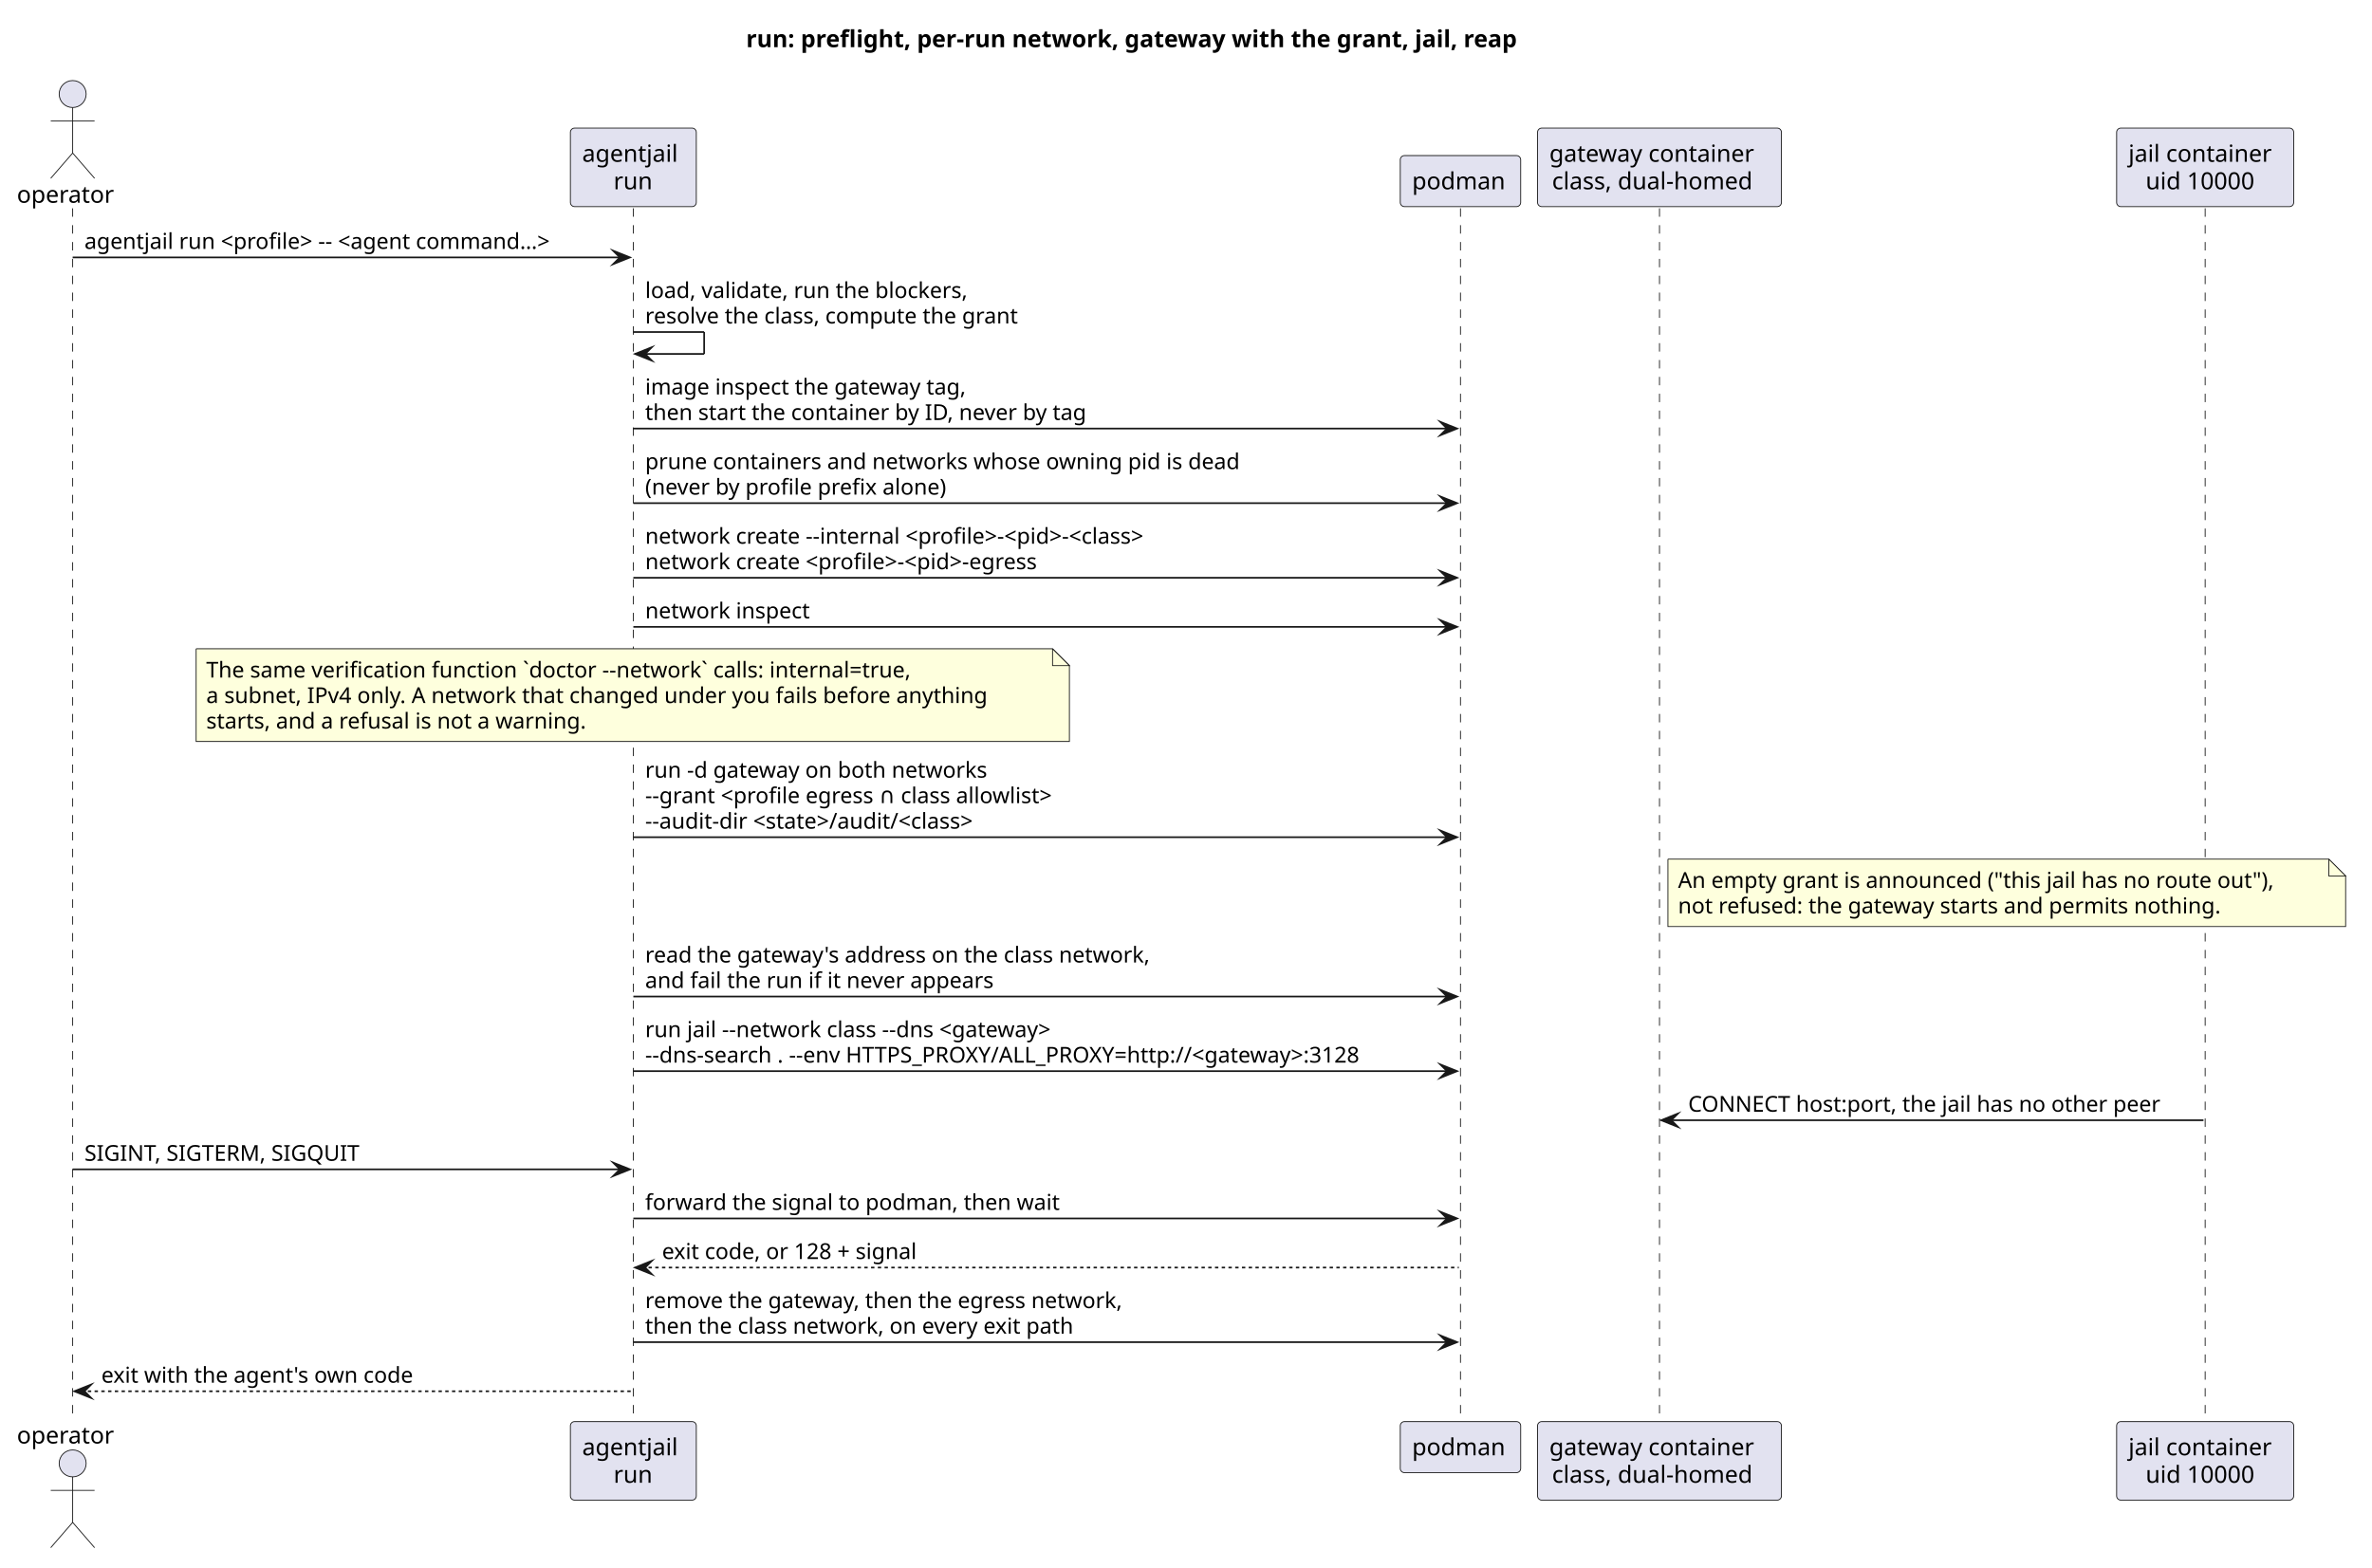
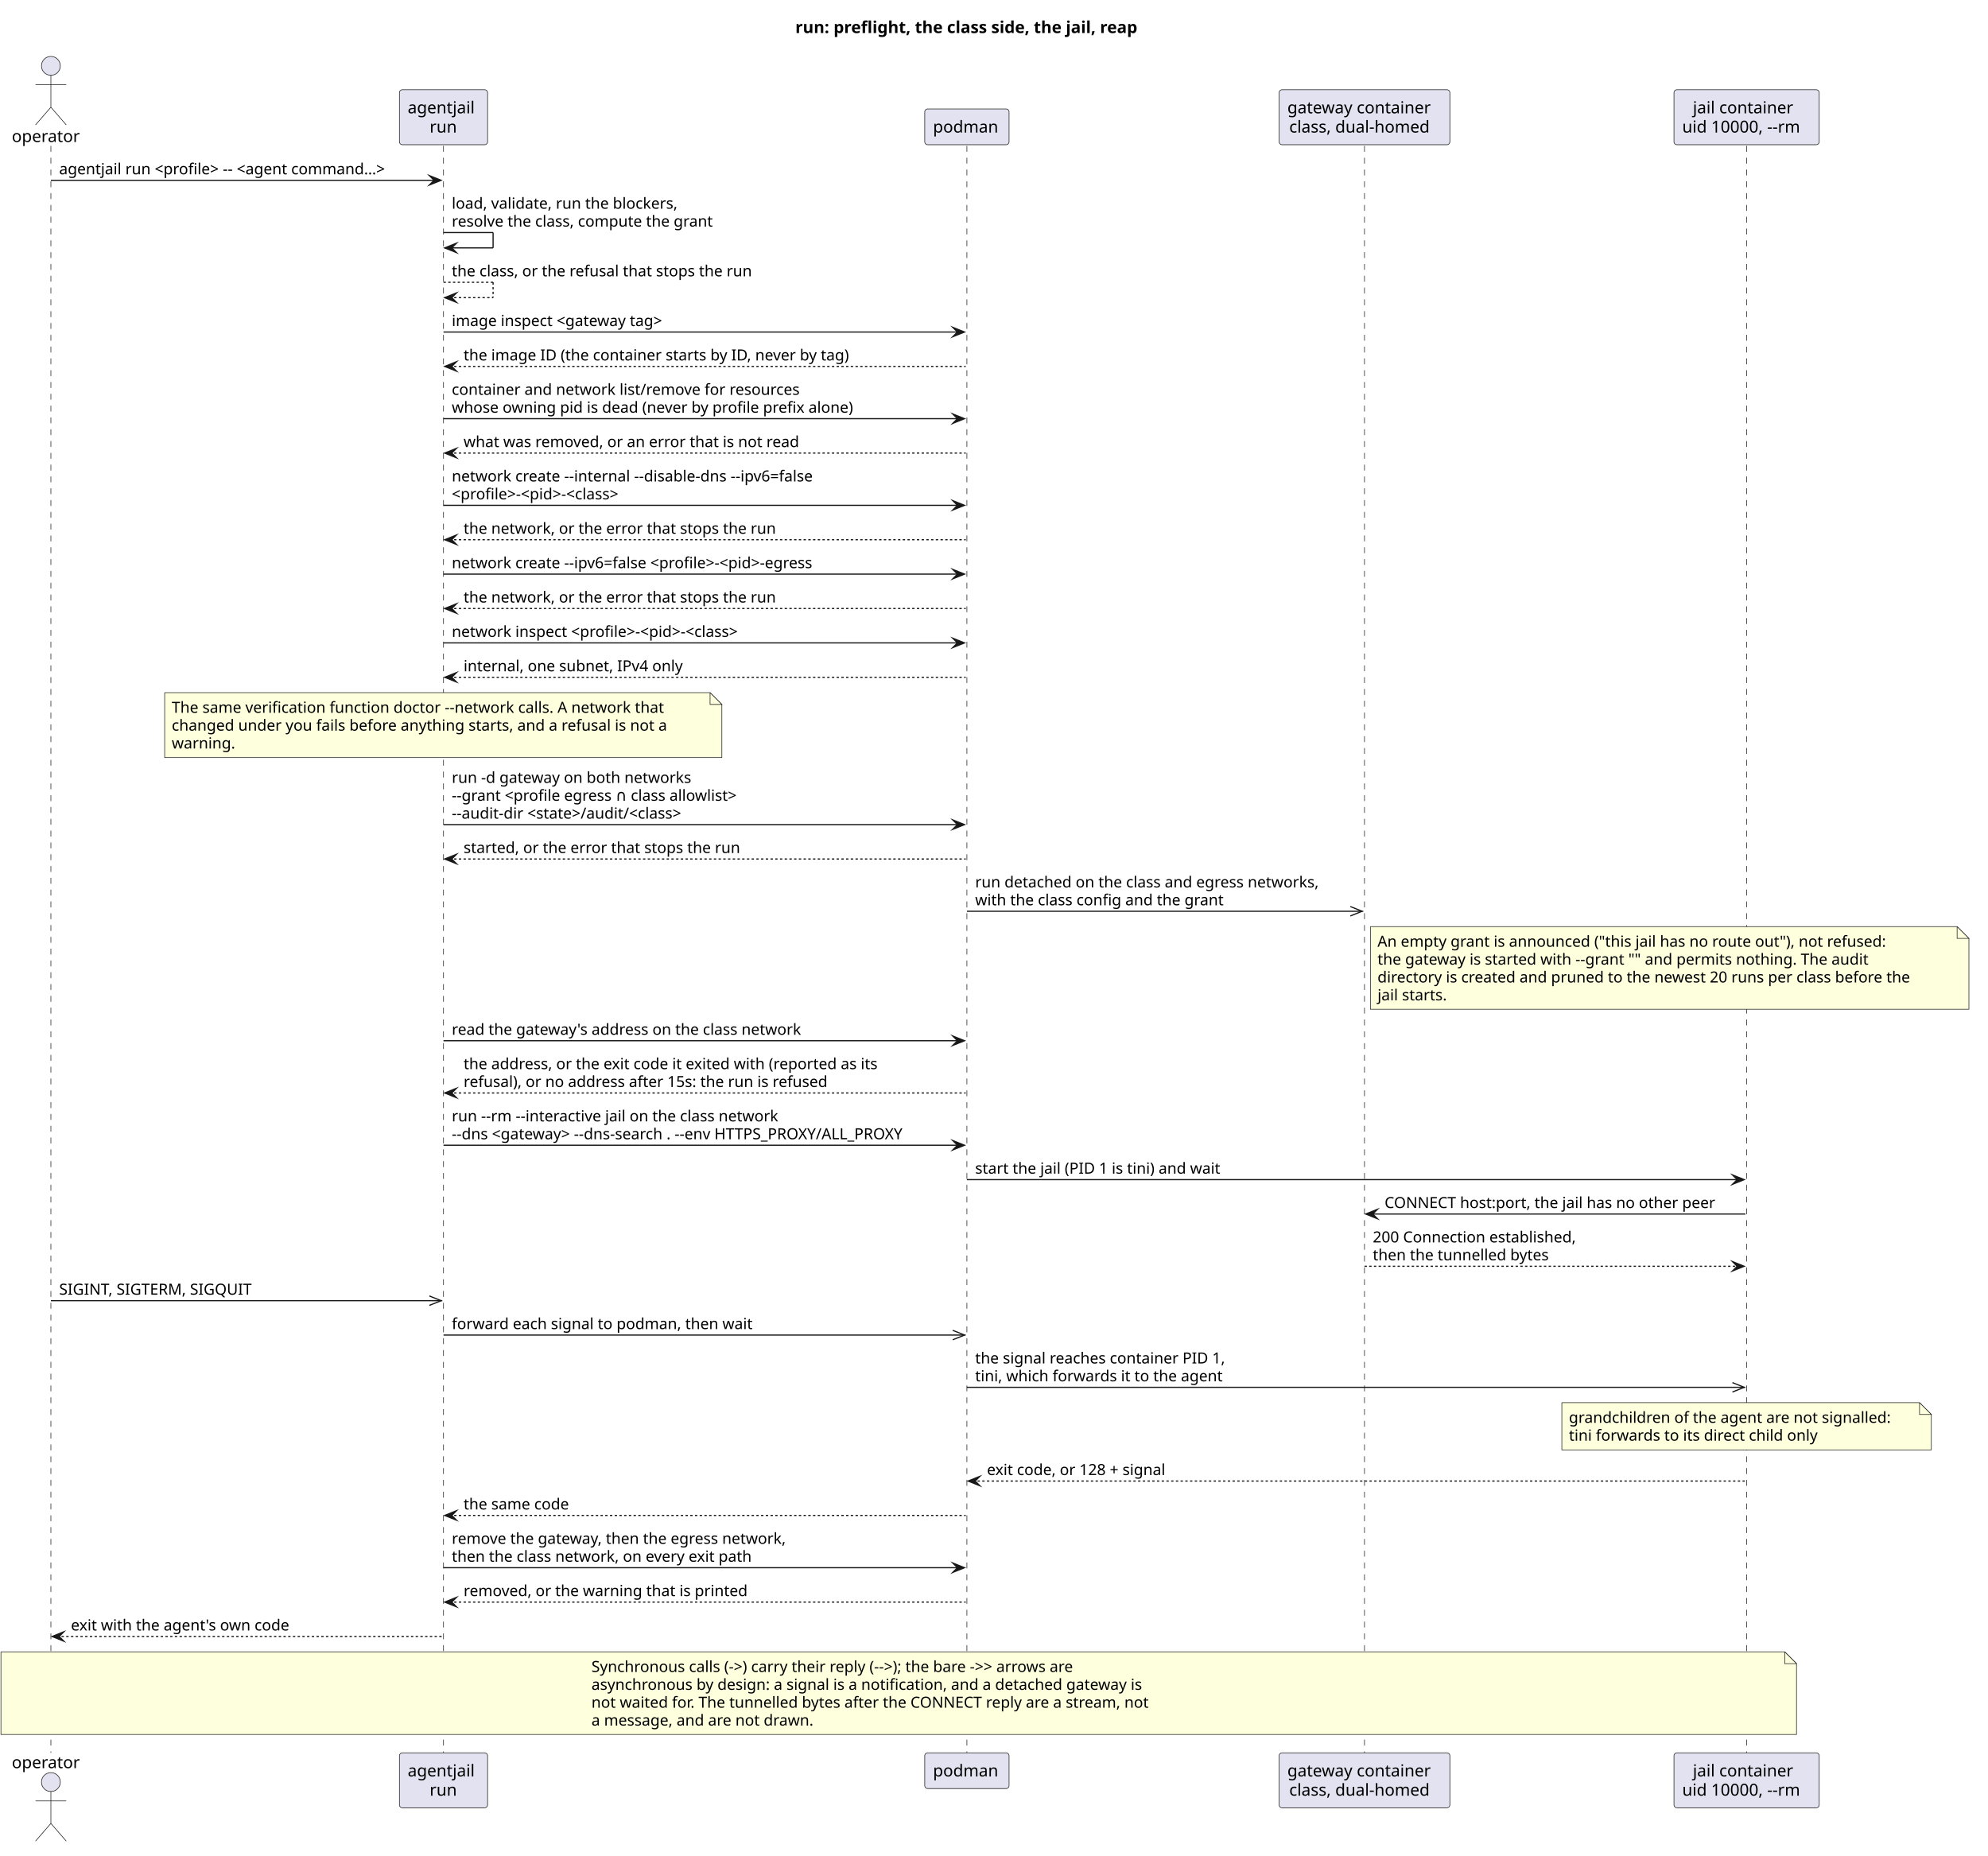
- <svg xmlns="http://www.w3.org/2000/svg" version="1.1" data-diagram-type="SEQUENCE" style="width:1407px;height:930px;background:#FFFFFF;" width="1407px" height="930px" viewBox="0 0 1407 930" zoomAndPan="magnify" preserveAspectRatio="none" contentStyleType="text/css">
+ <svg xmlns="http://www.w3.org/2000/svg" version="1.1" data-diagram-type="SEQUENCE" style="width:1684px;height:1572px;background:#FFFFFF;" width="1684px" height="1572px" viewBox="0 0 1684 1572" zoomAndPan="magnify" preserveAspectRatio="none" contentStyleType="text/css">
  <defs />
  <g font-family="sans-serif" lengthAdjust="spacing">
-     <g class="title" data-source-line="5">
-       <text x="442.561" y="27.995" fill="#000" font-size="14" textLength="520.81" font-weight="700">run: preflight, per-run network, gateway with the grant, jail, reap</text>
-     </g>
-     <g class="participant-lifeline" data-qualified-name="H" data-entity-uid="part1" id="part1-lifeline" data-source-line="7">
-       <g>
-         <rect x="39.605" y="123.594" width="8" height="719.852" fill="#000" fill-opacity="0" />
-         <line x1="43.105" y1="123.594" x2="43.105" y2="843.445" style="stroke:#181818;stroke-width:0.5;stroke-dasharray:5,5;" />
-       </g>
-     </g>
-     <g class="participant-lifeline" data-qualified-name="C" data-entity-uid="part2" id="part2-lifeline" data-source-line="8">
-       <g>
-         <rect x="372.184" y="123.594" width="8" height="719.852" fill="#000" fill-opacity="0" />
-         <line x1="375.684" y1="123.594" x2="375.684" y2="843.445" style="stroke:#181818;stroke-width:0.5;stroke-dasharray:5,5;" />
-       </g>
-     </g>
-     <g class="participant-lifeline" data-qualified-name="P" data-entity-uid="part3" id="part3-lifeline" data-source-line="9">
-       <g>
-         <rect x="862.813" y="123.594" width="8" height="719.852" fill="#000" fill-opacity="0" />
-         <line x1="866.313" y1="123.594" x2="866.313" y2="843.445" style="stroke:#181818;stroke-width:0.5;stroke-dasharray:5,5;" />
-       </g>
-     </g>
-     <g class="participant-lifeline" data-qualified-name="G" data-entity-uid="part4" id="part4-lifeline" data-source-line="10">
-       <g>
-         <rect x="980.862" y="123.594" width="8" height="719.852" fill="#000" fill-opacity="0" />
-         <line x1="984.362" y1="123.594" x2="984.362" y2="843.445" style="stroke:#181818;stroke-width:0.5;stroke-dasharray:5,5;" />
-       </g>
-     </g>
-     <g class="participant-lifeline" data-qualified-name="J" data-entity-uid="part5" id="part5-lifeline" data-source-line="11">
-       <g>
-         <rect x="1304.535" y="123.594" width="8" height="719.852" fill="#000" fill-opacity="0" />
-         <line x1="1308.035" y1="123.594" x2="1308.035" y2="843.445" style="stroke:#181818;stroke-width:0.5;stroke-dasharray:5,5;" />
-       </g>
-     </g>
-     <g class="participant participant-head" data-qualified-name="H" data-entity-uid="part1" id="part1-head" data-source-line="7">
+     <g class="title" data-source-line="8">
+       <text x="673.688" y="27.995" fill="#000" font-size="14" textLength="335.18" font-weight="700">run: preflight, the class side, the jail, reap</text>
+     </g>
+     <g class="participant-lifeline" data-qualified-name="H" data-entity-uid="part1" id="part1-lifeline" data-source-line="10">
+       <g>
+         <rect x="39.605" y="123.594" width="8" height="1361.172" fill="#000" fill-opacity="0" />
+         <line x1="43.105" y1="123.594" x2="43.105" y2="1484.766" style="stroke:#181818;stroke-width:0.5;stroke-dasharray:5,5;" />
+       </g>
+     </g>
+     <g class="participant-lifeline" data-qualified-name="C" data-entity-uid="part2" id="part2-lifeline" data-source-line="11">
+       <g>
+         <rect x="372.184" y="123.594" width="8" height="1361.172" fill="#000" fill-opacity="0" />
+         <line x1="375.684" y1="123.594" x2="375.684" y2="1484.766" style="stroke:#181818;stroke-width:0.5;stroke-dasharray:5,5;" />
+       </g>
+     </g>
+     <g class="participant-lifeline" data-qualified-name="P" data-entity-uid="part3" id="part3-lifeline" data-source-line="12">
+       <g>
+         <rect x="815.542" y="123.594" width="8" height="1361.172" fill="#000" fill-opacity="0" />
+         <line x1="819.042" y1="123.594" x2="819.042" y2="1484.766" style="stroke:#181818;stroke-width:0.5;stroke-dasharray:5,5;" />
+       </g>
+     </g>
+     <g class="participant-lifeline" data-qualified-name="G" data-entity-uid="part4" id="part4-lifeline" data-source-line="13">
+       <g>
+         <rect x="1152.335" y="123.594" width="8" height="1361.172" fill="#000" fill-opacity="0" />
+         <line x1="1155.835" y1="123.594" x2="1155.835" y2="1484.766" style="stroke:#181818;stroke-width:0.5;stroke-dasharray:5,5;" />
+       </g>
+     </g>
+     <g class="participant-lifeline" data-qualified-name="J" data-entity-uid="part5" id="part5-lifeline" data-source-line="14">
+       <g>
+         <rect x="1476.008" y="123.594" width="8" height="1361.172" fill="#000" fill-opacity="0" />
+         <line x1="1479.508" y1="123.594" x2="1479.508" y2="1484.766" style="stroke:#181818;stroke-width:0.5;stroke-dasharray:5,5;" />
+       </g>
+     </g>
+     <g class="participant participant-head" data-qualified-name="H" data-entity-uid="part1" id="part1-head" data-source-line="10">
      <text x="10" y="120.292" fill="#000" font-size="14" textLength="60.211">operator</text>
      <ellipse cx="43.105" cy="55.797" rx="8" ry="8" fill="#E2E2F0" style="stroke:#181818;stroke-width:0.5;" />
      <path d="M43.105,63.797 L43.105,90.797 M30.105,71.797 L56.105,71.797 M43.105,90.797 L30.105,105.797 M43.105,90.797 L56.105,105.797" style="stroke:#181818;stroke-width:0.5;" fill="none" />
    </g>
-     <g class="participant participant-head" data-qualified-name="C" data-entity-uid="part2" id="part2-head" data-source-line="8">
+     <g class="participant participant-head" data-qualified-name="C" data-entity-uid="part2" id="part2-head" data-source-line="11">
      <rect x="338.339" y="76" width="74.689" height="46.594" fill="#E2E2F0" style="stroke:#181818;stroke-width:0.5;" rx="2.5" ry="2.5" />
      <text x="345.339" y="95.995" fill="#000" font-size="14" textLength="60.689">agentjail</text>
      <text x="363.933" y="112.292" fill="#000" font-size="14" textLength="23.502">run</text>
    </g>
-     <g class="participant participant-head" data-qualified-name="P" data-entity-uid="part3" id="part3-head" data-source-line="9">
-       <rect x="830.599" y="92.297" width="71.429" height="30.297" fill="#E2E2F0" style="stroke:#181818;stroke-width:0.5;" rx="2.5" ry="2.5" />
-       <text x="837.599" y="112.292" fill="#000" font-size="14" textLength="57.429">podman</text>
-     </g>
-     <g class="participant participant-head" data-qualified-name="G" data-entity-uid="part4" id="part4-head" data-source-line="10">
-       <rect x="912.027" y="76" width="144.669" height="46.594" fill="#E2E2F0" style="stroke:#181818;stroke-width:0.5;" rx="2.5" ry="2.5" />
-       <text x="919.027" y="95.995" fill="#000" font-size="14" textLength="130.669">gateway container</text>
-       <text x="920.606" y="112.292" fill="#000" font-size="14" textLength="127.511">class, dual-homed</text>
-     </g>
-     <g class="participant participant-head" data-qualified-name="J" data-entity-uid="part5" id="part5-head" data-source-line="11">
-       <rect x="1255.518" y="76" width="105.034" height="46.594" fill="#E2E2F0" style="stroke:#181818;stroke-width:0.5;" rx="2.5" ry="2.5" />
-       <text x="1262.518" y="95.995" fill="#000" font-size="14" textLength="91.034">jail container</text>
-       <text x="1272.717" y="112.292" fill="#000" font-size="14" textLength="70.636">uid 10000</text>
-     </g>
-     <g class="participant participant-tail" data-qualified-name="H" data-entity-uid="part1" id="part1-tail" data-source-line="7">
-       <text x="10" y="856.44" fill="#000" font-size="14" textLength="60.211">operator</text>
-       <ellipse cx="43.105" cy="868.242" rx="8" ry="8" fill="#E2E2F0" style="stroke:#181818;stroke-width:0.5;" />
-       <path d="M43.105,876.242 L43.105,903.242 M30.105,884.242 L56.105,884.242 M43.105,903.242 L30.105,918.242 M43.105,903.242 L56.105,918.242" style="stroke:#181818;stroke-width:0.5;" fill="none" />
-     </g>
-     <g class="participant participant-tail" data-qualified-name="C" data-entity-uid="part2" id="part2-tail" data-source-line="8">
-       <rect x="338.339" y="843.445" width="74.689" height="46.594" fill="#E2E2F0" style="stroke:#181818;stroke-width:0.5;" rx="2.5" ry="2.5" />
-       <text x="345.339" y="863.44" fill="#000" font-size="14" textLength="60.689">agentjail</text>
-       <text x="363.933" y="879.737" fill="#000" font-size="14" textLength="23.502">run</text>
-     </g>
-     <g class="participant participant-tail" data-qualified-name="P" data-entity-uid="part3" id="part3-tail" data-source-line="9">
-       <rect x="830.599" y="843.445" width="71.429" height="30.297" fill="#E2E2F0" style="stroke:#181818;stroke-width:0.5;" rx="2.5" ry="2.5" />
-       <text x="837.599" y="863.44" fill="#000" font-size="14" textLength="57.429">podman</text>
-     </g>
-     <g class="participant participant-tail" data-qualified-name="G" data-entity-uid="part4" id="part4-tail" data-source-line="10">
-       <rect x="912.027" y="843.445" width="144.669" height="46.594" fill="#E2E2F0" style="stroke:#181818;stroke-width:0.5;" rx="2.5" ry="2.5" />
-       <text x="919.027" y="863.44" fill="#000" font-size="14" textLength="130.669">gateway container</text>
-       <text x="920.606" y="879.737" fill="#000" font-size="14" textLength="127.511">class, dual-homed</text>
-     </g>
-     <g class="participant participant-tail" data-qualified-name="J" data-entity-uid="part5" id="part5-tail" data-source-line="11">
-       <rect x="1255.518" y="843.445" width="105.034" height="46.594" fill="#E2E2F0" style="stroke:#181818;stroke-width:0.5;" rx="2.5" ry="2.5" />
-       <text x="1262.518" y="863.44" fill="#000" font-size="14" textLength="91.034">jail container</text>
-       <text x="1272.717" y="879.737" fill="#000" font-size="14" textLength="70.636">uid 10000</text>
-     </g>
-     <g class="message" data-entity-1="part1" data-entity-2="part2" id="msg1" data-source-line="13">
+     <g class="participant participant-head" data-qualified-name="P" data-entity-uid="part3" id="part3-head" data-source-line="12">
+       <rect x="783.328" y="92.297" width="71.429" height="30.297" fill="#E2E2F0" style="stroke:#181818;stroke-width:0.5;" rx="2.5" ry="2.5" />
+       <text x="790.328" y="112.292" fill="#000" font-size="14" textLength="57.429">podman</text>
+     </g>
+     <g class="participant participant-head" data-qualified-name="G" data-entity-uid="part4" id="part4-head" data-source-line="13">
+       <rect x="1083.501" y="76" width="144.669" height="46.594" fill="#E2E2F0" style="stroke:#181818;stroke-width:0.5;" rx="2.5" ry="2.5" />
+       <text x="1090.501" y="95.995" fill="#000" font-size="14" textLength="130.669">gateway container</text>
+       <text x="1092.08" y="112.292" fill="#000" font-size="14" textLength="127.511">class, dual-homed</text>
+     </g>
+     <g class="participant participant-head" data-qualified-name="J" data-entity-uid="part5" id="part5-head" data-source-line="14">
+       <rect x="1417.992" y="76" width="123.033" height="46.594" fill="#E2E2F0" style="stroke:#181818;stroke-width:0.5;" rx="2.5" ry="2.5" />
+       <text x="1433.991" y="95.995" fill="#000" font-size="14" textLength="91.034">jail container</text>
+       <text x="1424.992" y="112.292" fill="#000" font-size="14" textLength="109.033">uid 10000, --rm</text>
+     </g>
+     <g class="participant participant-tail" data-qualified-name="H" data-entity-uid="part1" id="part1-tail" data-source-line="10">
+       <text x="10" y="1497.761" fill="#000" font-size="14" textLength="60.211">operator</text>
+       <ellipse cx="43.105" cy="1509.563" rx="8" ry="8" fill="#E2E2F0" style="stroke:#181818;stroke-width:0.5;" />
+       <path d="M43.105,1517.563 L43.105,1544.563 M30.105,1525.563 L56.105,1525.563 M43.105,1544.563 L30.105,1559.563 M43.105,1544.563 L56.105,1559.563" style="stroke:#181818;stroke-width:0.5;" fill="none" />
+     </g>
+     <g class="participant participant-tail" data-qualified-name="C" data-entity-uid="part2" id="part2-tail" data-source-line="11">
+       <rect x="338.339" y="1484.766" width="74.689" height="46.594" fill="#E2E2F0" style="stroke:#181818;stroke-width:0.5;" rx="2.5" ry="2.5" />
+       <text x="345.339" y="1504.761" fill="#000" font-size="14" textLength="60.689">agentjail</text>
+       <text x="363.933" y="1521.058" fill="#000" font-size="14" textLength="23.502">run</text>
+     </g>
+     <g class="participant participant-tail" data-qualified-name="P" data-entity-uid="part3" id="part3-tail" data-source-line="12">
+       <rect x="783.328" y="1484.766" width="71.429" height="30.297" fill="#E2E2F0" style="stroke:#181818;stroke-width:0.5;" rx="2.5" ry="2.5" />
+       <text x="790.328" y="1504.761" fill="#000" font-size="14" textLength="57.429">podman</text>
+     </g>
+     <g class="participant participant-tail" data-qualified-name="G" data-entity-uid="part4" id="part4-tail" data-source-line="13">
+       <rect x="1083.501" y="1484.766" width="144.669" height="46.594" fill="#E2E2F0" style="stroke:#181818;stroke-width:0.5;" rx="2.5" ry="2.5" />
+       <text x="1090.501" y="1504.761" fill="#000" font-size="14" textLength="130.669">gateway container</text>
+       <text x="1092.08" y="1521.058" fill="#000" font-size="14" textLength="127.511">class, dual-homed</text>
+     </g>
+     <g class="participant participant-tail" data-qualified-name="J" data-entity-uid="part5" id="part5-tail" data-source-line="14">
+       <rect x="1417.992" y="1484.766" width="123.033" height="46.594" fill="#E2E2F0" style="stroke:#181818;stroke-width:0.5;" rx="2.5" ry="2.5" />
+       <text x="1433.991" y="1504.761" fill="#000" font-size="14" textLength="91.034">jail container</text>
+       <text x="1424.992" y="1521.058" fill="#000" font-size="14" textLength="109.033">uid 10000, --rm</text>
+     </g>
+     <g class="message" data-entity-1="part1" data-entity-2="part2" id="msg1" data-source-line="16">
      <polygon points="363.684,148.727,373.684,152.727,363.684,156.727,367.684,152.727" fill="#181818" style="stroke:#181818;stroke-width:1;stroke-linejoin:miter;stroke-miterlimit:10;" />
      <line x1="43.105" y1="152.727" x2="369.684" y2="152.727" style="stroke:#181818;stroke-width:1;" />
      <text x="50.105" y="147.661" fill="#000" font-size="13" textLength="308.579">agentjail run &lt;profile&gt; -- &lt;agent command…&gt;</text>
    </g>
-     <g class="message" data-entity-1="part2" data-entity-2="part2" id="msg2" data-source-line="14">
+     <g class="message" data-entity-1="part2" data-entity-2="part2" id="msg2" data-source-line="17">
      <line x1="375.684" y1="196.992" x2="417.684" y2="196.992" style="stroke:#181818;stroke-width:1;" />
      <line x1="417.684" y1="196.992" x2="417.684" y2="209.992" style="stroke:#181818;stroke-width:1;" />
      <line x1="376.684" y1="209.992" x2="417.684" y2="209.992" style="stroke:#181818;stroke-width:1;" />
      <polygon points="386.684,205.992,376.684,209.992,386.684,213.992,382.684,209.992" fill="#181818" style="stroke:#181818;stroke-width:1;stroke-linejoin:miter;stroke-miterlimit:10;" />
      <text x="382.684" y="176.793" fill="#000" font-size="13" textLength="206.673">load, validate, run the blockers,</text>
      <text x="382.684" y="191.926" fill="#000" font-size="13" textLength="239.357">resolve the class, compute the grant</text>
    </g>
-     <g class="message" data-entity-1="part2" data-entity-2="part3" id="msg3" data-source-line="15">
-       <polygon points="854.313,250.258,864.313,254.258,854.313,258.258,858.313,254.258" fill="#181818" style="stroke:#181818;stroke-width:1;stroke-linejoin:miter;stroke-miterlimit:10;" />
-       <line x1="375.684" y1="254.258" x2="860.313" y2="254.258" style="stroke:#181818;stroke-width:1;" />
-       <text x="382.684" y="234.059" fill="#000" font-size="13" textLength="206.527">image inspect the gateway tag,</text>
-       <text x="382.684" y="249.192" fill="#000" font-size="13" textLength="284.299">then start the container by ID, never by tag</text>
-     </g>
-     <g class="message" data-entity-1="part2" data-entity-2="part3" id="msg4" data-source-line="16">
-       <polygon points="854.313,294.523,864.313,298.523,854.313,302.523,858.313,298.523" fill="#181818" style="stroke:#181818;stroke-width:1;stroke-linejoin:miter;stroke-miterlimit:10;" />
-       <line x1="375.684" y1="298.523" x2="860.313" y2="298.523" style="stroke:#181818;stroke-width:1;" />
-       <text x="382.684" y="278.325" fill="#000" font-size="13" textLength="375.02">prune containers and networks whose owning pid is dead</text>
-       <text x="382.684" y="293.458" fill="#000" font-size="13" textLength="194.486">(never by profile prefix alone)</text>
-     </g>
-     <g class="message" data-entity-1="part2" data-entity-2="part3" id="msg5" data-source-line="17">
-       <polygon points="854.313,338.789,864.313,342.789,854.313,346.789,858.313,342.789" fill="#181818" style="stroke:#181818;stroke-width:1;stroke-linejoin:miter;stroke-miterlimit:10;" />
-       <line x1="375.684" y1="342.789" x2="860.313" y2="342.789" style="stroke:#181818;stroke-width:1;" />
-       <text x="382.684" y="322.59" fill="#000" font-size="13" textLength="334.706">network create --internal &lt;profile&gt;-&lt;pid&gt;-&lt;class&gt;</text>
-       <text x="382.684" y="337.723" fill="#000" font-size="13" textLength="260.165">network create &lt;profile&gt;-&lt;pid&gt;-egress</text>
-     </g>
-     <g class="message" data-entity-1="part2" data-entity-2="part3" id="msg6" data-source-line="18">
-       <polygon points="854.313,367.922,864.313,371.922,854.313,375.922,858.313,371.922" fill="#181818" style="stroke:#181818;stroke-width:1;stroke-linejoin:miter;stroke-miterlimit:10;" />
-       <line x1="375.684" y1="371.922" x2="860.313" y2="371.922" style="stroke:#181818;stroke-width:1;" />
-       <text x="382.684" y="366.856" fill="#000" font-size="13" textLength="104.044">network inspect</text>
-     </g>
-     <path d="M116.337,384.922 L116.337,439.922 L634.337,439.922 L634.337,394.922 L624.337,384.922 L116.337,384.922" style="stroke:#181818;stroke-width:0.5;" fill="#FEFFDD" />
-     <path d="M624.337,384.922 L624.337,394.922 L634.337,394.922 L624.337,384.922" style="stroke:#181818;stroke-width:0.5;" fill="#FEFFDD" />
-     <text x="122.337" y="401.989" fill="#000" font-size="13" textLength="456.688">The same verification function `doctor --network` calls: internal=true,</text>
-     <text x="122.337" y="417.122" fill="#000" font-size="13" textLength="497.694">a subnet, IPv4 only. A network that changed under you fails before anything</text>
-     <text x="122.337" y="432.254" fill="#000" font-size="13" textLength="243.103">starts, and a refusal is not a warning.</text>
-     <g class="message" data-entity-1="part2" data-entity-2="part3" id="msg7" data-source-line="24">
-       <polygon points="854.313,492.719,864.313,496.719,854.313,500.719,858.313,496.719" fill="#181818" style="stroke:#181818;stroke-width:1;stroke-linejoin:miter;stroke-miterlimit:10;" />
-       <line x1="375.684" y1="496.719" x2="860.313" y2="496.719" style="stroke:#181818;stroke-width:1;" />
-       <text x="382.684" y="461.387" fill="#000" font-size="13" textLength="216.334">run -d gateway on both networks</text>
-       <text x="382.684" y="476.52" fill="#000" font-size="13" textLength="265.872">--grant &lt;profile egress ∩ class allowlist&gt;</text>
-       <text x="382.684" y="491.653" fill="#000" font-size="13" textLength="219.28">--audit-dir &lt;state&gt;/audit/&lt;class&gt;</text>
-     </g>
-     <path d="M989.362,509.719 L989.362,549.719 L1391.362,549.719 L1391.362,519.719 L1381.362,509.719 L989.362,509.719" style="stroke:#181818;stroke-width:0.5;" fill="#FEFFDD" />
-     <path d="M1381.362,509.719 L1381.362,519.719 L1391.362,519.719 L1381.362,509.719" style="stroke:#181818;stroke-width:0.5;" fill="#FEFFDD" />
-     <text x="995.362" y="526.786" fill="#000" font-size="13" textLength="381.57">An empty grant is announced ("this jail has no route out"),</text>
-     <text x="995.362" y="541.918" fill="#000" font-size="13" textLength="345.731">not refused: the gateway starts and permits nothing.</text>
-     <g class="message" data-entity-1="part2" data-entity-2="part3" id="msg8" data-source-line="29">
-       <polygon points="854.313,587.25,864.313,591.25,854.313,595.25,858.313,591.25" fill="#181818" style="stroke:#181818;stroke-width:1;stroke-linejoin:miter;stroke-miterlimit:10;" />
-       <line x1="375.684" y1="591.25" x2="860.313" y2="591.25" style="stroke:#181818;stroke-width:1;" />
-       <text x="382.684" y="571.051" fill="#000" font-size="13" textLength="323.857">read the gateway's address on the class network,</text>
-       <text x="382.684" y="586.184" fill="#000" font-size="13" textLength="223.031">and fail the run if it never appears</text>
-     </g>
-     <g class="message" data-entity-1="part2" data-entity-2="part3" id="msg9" data-source-line="30">
-       <polygon points="854.313,631.516,864.313,635.516,854.313,639.516,858.313,635.516" fill="#181818" style="stroke:#181818;stroke-width:1;stroke-linejoin:miter;stroke-miterlimit:10;" />
-       <line x1="375.684" y1="635.516" x2="860.313" y2="635.516" style="stroke:#181818;stroke-width:1;" />
-       <text x="382.684" y="615.317" fill="#000" font-size="13" textLength="265.77">run jail --network class --dns &lt;gateway&gt;</text>
-       <text x="382.684" y="630.45" fill="#000" font-size="13" textLength="466.629">--dns-search . --env HTTPS_PROXY/ALL_PROXY=http://&lt;gateway&gt;:3128</text>
-     </g>
-     <g class="message" data-entity-1="part5" data-entity-2="part4" id="msg10" data-source-line="31">
-       <polygon points="995.362,660.648,985.362,664.648,995.362,668.648,991.362,664.648" fill="#181818" style="stroke:#181818;stroke-width:1;stroke-linejoin:miter;stroke-miterlimit:10;" />
-       <line x1="989.362" y1="664.648" x2="1307.035" y2="664.648" style="stroke:#181818;stroke-width:1;" />
-       <text x="1001.362" y="659.583" fill="#000" font-size="13" textLength="299.673">CONNECT host:port, the jail has no other peer</text>
-     </g>
-     <g class="message" data-entity-1="part1" data-entity-2="part2" id="msg11" data-source-line="32">
-       <polygon points="363.684,689.781,373.684,693.781,363.684,697.781,367.684,693.781" fill="#181818" style="stroke:#181818;stroke-width:1;stroke-linejoin:miter;stroke-miterlimit:10;" />
-       <line x1="43.105" y1="693.781" x2="369.684" y2="693.781" style="stroke:#181818;stroke-width:1;" />
-       <text x="50.105" y="688.715" fill="#000" font-size="13" textLength="172.434">SIGINT, SIGTERM, SIGQUIT</text>
-     </g>
-     <g class="message" data-entity-1="part2" data-entity-2="part3" id="msg12" data-source-line="33">
-       <polygon points="854.313,718.914,864.313,722.914,854.313,726.914,858.313,722.914" fill="#181818" style="stroke:#181818;stroke-width:1;stroke-linejoin:miter;stroke-miterlimit:10;" />
-       <line x1="375.684" y1="722.914" x2="860.313" y2="722.914" style="stroke:#181818;stroke-width:1;" />
-       <text x="382.684" y="717.848" fill="#000" font-size="13" textLength="262.044">forward the signal to podman, then wait</text>
-     </g>
-     <g class="message" data-entity-1="part3" data-entity-2="part2" id="msg13" data-source-line="34">
-       <polygon points="386.684,748.047,376.684,752.047,386.684,756.047,382.684,752.047" fill="#181818" style="stroke:#181818;stroke-width:1;stroke-linejoin:miter;stroke-miterlimit:10;" />
-       <line x1="380.684" y1="752.047" x2="865.313" y2="752.047" style="stroke:#181818;stroke-width:1;stroke-dasharray:2,2;" />
-       <text x="392.684" y="746.981" fill="#000" font-size="13" textLength="168.003">exit code, or 128 + signal</text>
-     </g>
-     <g class="message" data-entity-1="part2" data-entity-2="part3" id="msg14" data-source-line="35">
-       <polygon points="854.313,792.313,864.313,796.313,854.313,800.313,858.313,796.313" fill="#181818" style="stroke:#181818;stroke-width:1;stroke-linejoin:miter;stroke-miterlimit:10;" />
-       <line x1="375.684" y1="796.313" x2="860.313" y2="796.313" style="stroke:#181818;stroke-width:1;" />
-       <text x="382.684" y="776.114" fill="#000" font-size="13" textLength="306.49">remove the gateway, then the egress network,</text>
-       <text x="382.684" y="791.247" fill="#000" font-size="13" textLength="275.907">then the class network, on every exit path</text>
-     </g>
-     <g class="message" data-entity-1="part2" data-entity-2="part1" id="msg15" data-source-line="36">
-       <polygon points="54.105,821.445,44.105,825.445,54.105,829.445,50.105,825.445" fill="#181818" style="stroke:#181818;stroke-width:1;stroke-linejoin:miter;stroke-miterlimit:10;" />
-       <line x1="48.105" y1="825.445" x2="374.684" y2="825.445" style="stroke:#181818;stroke-width:1;stroke-dasharray:2,2;" />
-       <text x="60.105" y="820.379" fill="#000" font-size="13" textLength="200.053">exit with the agent's own code</text>
-     </g>
+     <g class="message" data-entity-1="part2" data-entity-2="part2" id="msg3" data-source-line="18">
+       <line x1="375.684" y1="239.125" x2="417.684" y2="239.125" style="stroke:#181818;stroke-width:1;stroke-dasharray:2,2;" />
+       <line x1="417.684" y1="239.125" x2="417.684" y2="252.125" style="stroke:#181818;stroke-width:1;stroke-dasharray:2,2;" />
+       <line x1="376.684" y1="252.125" x2="417.684" y2="252.125" style="stroke:#181818;stroke-width:1;stroke-dasharray:2,2;" />
+       <polygon points="386.684,248.125,376.684,252.125,386.684,256.125,382.684,252.125" fill="#181818" style="stroke:#181818;stroke-width:1;stroke-linejoin:miter;stroke-miterlimit:10;" />
+       <text x="382.684" y="234.059" fill="#000" font-size="13" textLength="274.346">the class, or the refusal that stops the run</text>
+     </g>
+     <g class="message" data-entity-1="part2" data-entity-2="part3" id="msg4" data-source-line="19">
+       <polygon points="807.042,277.258,817.042,281.258,807.042,285.258,811.042,281.258" fill="#181818" style="stroke:#181818;stroke-width:1;stroke-linejoin:miter;stroke-miterlimit:10;" />
+       <line x1="375.684" y1="281.258" x2="813.042" y2="281.258" style="stroke:#181818;stroke-width:1;" />
+       <text x="382.684" y="276.192" fill="#000" font-size="13" textLength="198.713">image inspect &lt;gateway tag&gt;</text>
+     </g>
+     <g class="message" data-entity-1="part3" data-entity-2="part2" id="msg5" data-source-line="20">
+       <polygon points="386.684,306.391,376.684,310.391,386.684,314.391,382.684,310.391" fill="#181818" style="stroke:#181818;stroke-width:1;stroke-linejoin:miter;stroke-miterlimit:10;" />
+       <line x1="380.684" y1="310.391" x2="818.042" y2="310.391" style="stroke:#181818;stroke-width:1;stroke-dasharray:2,2;" />
+       <text x="392.684" y="305.325" fill="#000" font-size="13" textLength="355.577">the image ID (the container starts by ID, never by tag)</text>
+     </g>
+     <g class="message" data-entity-1="part2" data-entity-2="part3" id="msg6" data-source-line="21">
+       <polygon points="807.042,350.656,817.042,354.656,807.042,358.656,811.042,354.656" fill="#181818" style="stroke:#181818;stroke-width:1;stroke-linejoin:miter;stroke-miterlimit:10;" />
+       <line x1="375.684" y1="354.656" x2="813.042" y2="354.656" style="stroke:#181818;stroke-width:1;" />
+       <text x="382.684" y="334.458" fill="#000" font-size="13" textLength="314.082">container and network list/remove for resources</text>
+       <text x="382.684" y="349.59" fill="#000" font-size="13" textLength="366.641">whose owning pid is dead (never by profile prefix alone)</text>
+     </g>
+     <g class="message" data-entity-1="part3" data-entity-2="part2" id="msg7" data-source-line="22">
+       <polygon points="386.684,379.789,376.684,383.789,386.684,387.789,382.684,383.789" fill="#181818" style="stroke:#181818;stroke-width:1;stroke-linejoin:miter;stroke-miterlimit:10;" />
+       <line x1="380.684" y1="383.789" x2="818.042" y2="383.789" style="stroke:#181818;stroke-width:1;stroke-dasharray:2,2;" />
+       <text x="392.684" y="378.723" fill="#000" font-size="13" textLength="305.659">what was removed, or an error that is not read</text>
+     </g>
+     <g class="message" data-entity-1="part2" data-entity-2="part3" id="msg8" data-source-line="23">
+       <polygon points="807.042,424.055,817.042,428.055,807.042,432.055,811.042,428.055" fill="#181818" style="stroke:#181818;stroke-width:1;stroke-linejoin:miter;stroke-miterlimit:10;" />
+       <line x1="375.684" y1="428.055" x2="813.042" y2="428.055" style="stroke:#181818;stroke-width:1;" />
+       <text x="382.684" y="407.856" fill="#000" font-size="13" textLength="333.195">network create --internal --disable-dns --ipv6=false</text>
+       <text x="382.684" y="422.989" fill="#000" font-size="13" textLength="168.473">&lt;profile&gt;-&lt;pid&gt;-&lt;class&gt;</text>
+     </g>
+     <g class="message" data-entity-1="part3" data-entity-2="part2" id="msg9" data-source-line="24">
+       <polygon points="386.684,453.188,376.684,457.188,386.684,461.188,382.684,457.188" fill="#181818" style="stroke:#181818;stroke-width:1;stroke-linejoin:miter;stroke-miterlimit:10;" />
+       <line x1="380.684" y1="457.188" x2="818.042" y2="457.188" style="stroke:#181818;stroke-width:1;stroke-dasharray:2,2;" />
+       <text x="392.684" y="452.122" fill="#000" font-size="13" textLength="282.344">the network, or the error that stops the run</text>
+     </g>
+     <g class="message" data-entity-1="part2" data-entity-2="part3" id="msg10" data-source-line="25">
+       <polygon points="807.042,482.32,817.042,486.32,807.042,490.32,811.042,486.32" fill="#181818" style="stroke:#181818;stroke-width:1;stroke-linejoin:miter;stroke-miterlimit:10;" />
+       <line x1="375.684" y1="486.32" x2="813.042" y2="486.32" style="stroke:#181818;stroke-width:1;" />
+       <text x="382.684" y="481.254" fill="#000" font-size="13" textLength="343.326">network create --ipv6=false &lt;profile&gt;-&lt;pid&gt;-egress</text>
+     </g>
+     <g class="message" data-entity-1="part3" data-entity-2="part2" id="msg11" data-source-line="26">
+       <polygon points="386.684,511.453,376.684,515.453,386.684,519.453,382.684,515.453" fill="#181818" style="stroke:#181818;stroke-width:1;stroke-linejoin:miter;stroke-miterlimit:10;" />
+       <line x1="380.684" y1="515.453" x2="818.042" y2="515.453" style="stroke:#181818;stroke-width:1;stroke-dasharray:2,2;" />
+       <text x="392.684" y="510.387" fill="#000" font-size="13" textLength="282.344">the network, or the error that stops the run</text>
+     </g>
+     <g class="message" data-entity-1="part2" data-entity-2="part3" id="msg12" data-source-line="27">
+       <polygon points="807.042,540.586,817.042,544.586,807.042,548.586,811.042,544.586" fill="#181818" style="stroke:#181818;stroke-width:1;stroke-linejoin:miter;stroke-miterlimit:10;" />
+       <line x1="375.684" y1="544.586" x2="813.042" y2="544.586" style="stroke:#181818;stroke-width:1;" />
+       <text x="382.684" y="539.52" fill="#000" font-size="13" textLength="276.65">network inspect &lt;profile&gt;-&lt;pid&gt;-&lt;class&gt;</text>
+     </g>
+     <g class="message" data-entity-1="part3" data-entity-2="part2" id="msg13" data-source-line="28">
+       <polygon points="386.684,569.719,376.684,573.719,386.684,577.719,382.684,573.719" fill="#181818" style="stroke:#181818;stroke-width:1;stroke-linejoin:miter;stroke-miterlimit:10;" />
+       <line x1="380.684" y1="573.719" x2="818.042" y2="573.719" style="stroke:#181818;stroke-width:1;stroke-dasharray:2,2;" />
+       <text x="392.684" y="568.653" fill="#000" font-size="13" textLength="198.828">internal, one subnet, IPv4 only</text>
+     </g>
+     <path d="M139.484,586.719 L139.484,641.719 L611.484,641.719 L611.484,596.719 L601.484,586.719 L139.484,586.719" style="stroke:#181818;stroke-width:0.5;" fill="#FEFFDD" />
+     <path d="M601.484,586.719 L601.484,596.719 L611.484,596.719 L601.484,586.719" style="stroke:#181818;stroke-width:0.5;" fill="#FEFFDD" />
+     <text x="145.484" y="603.786" fill="#000" font-size="13" textLength="447.979">The same verification function doctor --network calls. A network that</text>
+     <text x="145.484" y="618.918" fill="#000" font-size="13" textLength="451.401">changed under you fails before anything starts, and a refusal is not a</text>
+     <text x="145.484" y="634.051" fill="#000" font-size="13" textLength="56.418">warning.</text>
+     <g class="message" data-entity-1="part2" data-entity-2="part3" id="msg14" data-source-line="34">
+       <polygon points="807.042,694.516,817.042,698.516,807.042,702.516,811.042,698.516" fill="#181818" style="stroke:#181818;stroke-width:1;stroke-linejoin:miter;stroke-miterlimit:10;" />
+       <line x1="375.684" y1="698.516" x2="813.042" y2="698.516" style="stroke:#181818;stroke-width:1;" />
+       <text x="382.684" y="663.184" fill="#000" font-size="13" textLength="216.334">run -d gateway on both networks</text>
+       <text x="382.684" y="678.317" fill="#000" font-size="13" textLength="265.872">--grant &lt;profile egress ∩ class allowlist&gt;</text>
+       <text x="382.684" y="693.45" fill="#000" font-size="13" textLength="219.28">--audit-dir &lt;state&gt;/audit/&lt;class&gt;</text>
+     </g>
+     <g class="message" data-entity-1="part3" data-entity-2="part2" id="msg15" data-source-line="35">
+       <polygon points="386.684,723.648,376.684,727.648,386.684,731.648,382.684,727.648" fill="#181818" style="stroke:#181818;stroke-width:1;stroke-linejoin:miter;stroke-miterlimit:10;" />
+       <line x1="380.684" y1="727.648" x2="818.042" y2="727.648" style="stroke:#181818;stroke-width:1;stroke-dasharray:2,2;" />
+       <text x="392.684" y="722.583" fill="#000" font-size="13" textLength="250.612">started, or the error that stops the run</text>
+     </g>
+     <g class="message" data-entity-1="part3" data-entity-2="part4" id="msg16" data-source-line="36">
+       <line x1="1153.835" y1="771.914" x2="1143.835" y2="767.914" style="stroke:#181818;stroke-width:1;" />
+       <line x1="1153.835" y1="771.914" x2="1143.835" y2="775.914" style="stroke:#181818;stroke-width:1;" />
+       <line x1="819.042" y1="771.914" x2="1154.835" y2="771.914" style="stroke:#181818;stroke-width:1;" />
+       <text x="826.042" y="751.715" fill="#000" font-size="13" textLength="312.793">run detached on the class and egress networks,</text>
+       <text x="826.042" y="766.848" fill="#000" font-size="13" textLength="226.453">with the class config and the grant</text>
+     </g>
+     <path d="M1160.835,784.914 L1160.835,854.914 L1667.835,854.914 L1667.835,794.914 L1657.835,784.914 L1160.835,784.914" style="stroke:#181818;stroke-width:0.5;" fill="#FEFFDD" />
+     <path d="M1657.835,784.914 L1657.835,794.914 L1667.835,794.914 L1657.835,784.914" style="stroke:#181818;stroke-width:0.5;" fill="#FEFFDD" />
+     <text x="1166.835" y="801.981" fill="#000" font-size="13" textLength="464.687">An empty grant is announced ("this jail has no route out"), not refused:</text>
+     <text x="1166.835" y="817.114" fill="#000" font-size="13" textLength="448.437">the gateway is started with --grant "" and permits nothing. The audit</text>
+     <text x="1166.835" y="832.247" fill="#000" font-size="13" textLength="486.719">directory is created and pruned to the newest 20 runs per class before the</text>
+     <text x="1166.835" y="847.379" fill="#000" font-size="13" textLength="64.118">jail starts.</text>
+     <g class="message" data-entity-1="part2" data-entity-2="part3" id="msg17" data-source-line="43">
+       <polygon points="807.042,877.578,817.042,881.578,807.042,885.578,811.042,881.578" fill="#181818" style="stroke:#181818;stroke-width:1;stroke-linejoin:miter;stroke-miterlimit:10;" />
+       <line x1="375.684" y1="881.578" x2="813.042" y2="881.578" style="stroke:#181818;stroke-width:1;" />
+       <text x="382.684" y="876.512" fill="#000" font-size="13" textLength="319.725">read the gateway's address on the class network</text>
+     </g>
+     <g class="message" data-entity-1="part3" data-entity-2="part2" id="msg18" data-source-line="44">
+       <polygon points="386.684,921.844,376.684,925.844,386.684,929.844,382.684,925.844" fill="#181818" style="stroke:#181818;stroke-width:1;stroke-linejoin:miter;stroke-miterlimit:10;" />
+       <line x1="380.684" y1="925.844" x2="818.042" y2="925.844" style="stroke:#181818;stroke-width:1;stroke-dasharray:2,2;" />
+       <text x="392.684" y="905.645" fill="#000" font-size="13" textLength="381.139">the address, or the exit code it exited with (reported as its</text>
+       <text x="392.684" y="920.778" fill="#000" font-size="13" textLength="333.157">refusal), or no address after 15s: the run is refused</text>
+     </g>
+     <g class="message" data-entity-1="part2" data-entity-2="part3" id="msg19" data-source-line="45">
+       <polygon points="807.042,966.109,817.042,970.109,807.042,974.109,811.042,970.109" fill="#181818" style="stroke:#181818;stroke-width:1;stroke-linejoin:miter;stroke-miterlimit:10;" />
+       <line x1="375.684" y1="970.109" x2="813.042" y2="970.109" style="stroke:#181818;stroke-width:1;" />
+       <text x="382.684" y="949.911" fill="#000" font-size="13" textLength="298.721">run --rm --interactive jail on the class network</text>
+       <text x="382.684" y="965.043" fill="#000" font-size="13" textLength="419.358">--dns &lt;gateway&gt; --dns-search . --env HTTPS_PROXY/ALL_PROXY</text>
+     </g>
+     <g class="message" data-entity-1="part3" data-entity-2="part5" id="msg20" data-source-line="46">
+       <polygon points="1467.508,995.242,1477.508,999.242,1467.508,1003.242,1471.508,999.242" fill="#181818" style="stroke:#181818;stroke-width:1;stroke-linejoin:miter;stroke-miterlimit:10;" />
+       <line x1="819.042" y1="999.242" x2="1473.508" y2="999.242" style="stroke:#181818;stroke-width:1;" />
+       <text x="826.042" y="994.176" fill="#000" font-size="13" textLength="226.281">start the jail (PID 1 is tini) and wait</text>
+     </g>
+     <g class="message" data-entity-1="part5" data-entity-2="part4" id="msg21" data-source-line="47">
+       <polygon points="1166.835,1024.375,1156.835,1028.375,1166.835,1032.375,1162.835,1028.375" fill="#181818" style="stroke:#181818;stroke-width:1;stroke-linejoin:miter;stroke-miterlimit:10;" />
+       <line x1="1160.835" y1="1028.375" x2="1478.508" y2="1028.375" style="stroke:#181818;stroke-width:1;" />
+       <text x="1172.835" y="1023.309" fill="#000" font-size="13" textLength="299.673">CONNECT host:port, the jail has no other peer</text>
+     </g>
+     <g class="message" data-entity-1="part4" data-entity-2="part5" id="msg22" data-source-line="48">
+       <polygon points="1467.508,1068.641,1477.508,1072.641,1467.508,1076.641,1471.508,1072.641" fill="#181818" style="stroke:#181818;stroke-width:1;stroke-linejoin:miter;stroke-miterlimit:10;" />
+       <line x1="1155.835" y1="1072.641" x2="1473.508" y2="1072.641" style="stroke:#181818;stroke-width:1;stroke-dasharray:2,2;" />
+       <text x="1162.835" y="1052.442" fill="#000" font-size="13" textLength="185.339">200 Connection established,</text>
+       <text x="1162.835" y="1067.575" fill="#000" font-size="13" textLength="160.405">then the tunnelled bytes</text>
+     </g>
+     <g class="message" data-entity-1="part1" data-entity-2="part2" id="msg23" data-source-line="49">
+       <line x1="373.684" y1="1101.773" x2="363.684" y2="1097.773" style="stroke:#181818;stroke-width:1;" />
+       <line x1="373.684" y1="1101.773" x2="363.684" y2="1105.773" style="stroke:#181818;stroke-width:1;" />
+       <line x1="43.105" y1="1101.773" x2="374.684" y2="1101.773" style="stroke:#181818;stroke-width:1;" />
+       <text x="50.105" y="1096.708" fill="#000" font-size="13" textLength="172.434">SIGINT, SIGTERM, SIGQUIT</text>
+     </g>
+     <g class="message" data-entity-1="part2" data-entity-2="part3" id="msg24" data-source-line="50">
+       <line x1="817.042" y1="1130.906" x2="807.042" y2="1126.906" style="stroke:#181818;stroke-width:1;" />
+       <line x1="817.042" y1="1130.906" x2="807.042" y2="1134.906" style="stroke:#181818;stroke-width:1;" />
+       <line x1="375.684" y1="1130.906" x2="818.042" y2="1130.906" style="stroke:#181818;stroke-width:1;" />
+       <text x="382.684" y="1125.84" fill="#000" font-size="13" textLength="272.061">forward each signal to podman, then wait</text>
+     </g>
+     <g class="message" data-entity-1="part3" data-entity-2="part5" id="msg25" data-source-line="51">
+       <line x1="1477.508" y1="1175.172" x2="1467.508" y2="1171.172" style="stroke:#181818;stroke-width:1;" />
+       <line x1="1477.508" y1="1175.172" x2="1467.508" y2="1179.172" style="stroke:#181818;stroke-width:1;" />
+       <line x1="819.042" y1="1175.172" x2="1478.508" y2="1175.172" style="stroke:#181818;stroke-width:1;" />
+       <text x="826.042" y="1154.973" fill="#000" font-size="13" textLength="227.602">the signal reaches container PID 1,</text>
+       <text x="826.042" y="1170.106" fill="#000" font-size="13" textLength="224.847">tini, which forwards it to the agent</text>
+     </g>
+     <path d="M1323.006,1188.172 L1323.006,1228.172 L1636.006,1228.172 L1636.006,1198.172 L1626.006,1188.172 L1323.006,1188.172" style="stroke:#181818;stroke-width:0.5;" fill="#FEFFDD" />
+     <path d="M1626.006,1188.172 L1626.006,1198.172 L1636.006,1198.172 L1626.006,1188.172" style="stroke:#181818;stroke-width:0.5;" fill="#FEFFDD" />
+     <text x="1329.006" y="1205.239" fill="#000" font-size="13" textLength="292.005">grandchildren of the agent are not signalled:</text>
+     <text x="1329.006" y="1220.372" fill="#000" font-size="13" textLength="226.542">tini forwards to its direct child only</text>
+     <g class="message" data-entity-1="part5" data-entity-2="part3" id="msg26" data-source-line="53">
+       <polygon points="830.042,1250.57,820.042,1254.57,830.042,1258.57,826.042,1254.57" fill="#181818" style="stroke:#181818;stroke-width:1;stroke-linejoin:miter;stroke-miterlimit:10;" />
+       <line x1="824.042" y1="1254.57" x2="1478.508" y2="1254.57" style="stroke:#181818;stroke-width:1;stroke-dasharray:2,2;" />
+       <text x="836.042" y="1249.504" fill="#000" font-size="13" textLength="168.003">exit code, or 128 + signal</text>
+     </g>
+     <g class="message" data-entity-1="part3" data-entity-2="part2" id="msg27" data-source-line="54">
+       <polygon points="386.684,1279.703,376.684,1283.703,386.684,1287.703,382.684,1283.703" fill="#181818" style="stroke:#181818;stroke-width:1;stroke-linejoin:miter;stroke-miterlimit:10;" />
+       <line x1="380.684" y1="1283.703" x2="818.042" y2="1283.703" style="stroke:#181818;stroke-width:1;stroke-dasharray:2,2;" />
+       <text x="392.684" y="1278.637" fill="#000" font-size="13" textLength="96.351">the same code</text>
+     </g>
+     <g class="message" data-entity-1="part2" data-entity-2="part3" id="msg28" data-source-line="55">
+       <polygon points="807.042,1323.969,817.042,1327.969,807.042,1331.969,811.042,1327.969" fill="#181818" style="stroke:#181818;stroke-width:1;stroke-linejoin:miter;stroke-miterlimit:10;" />
+       <line x1="375.684" y1="1327.969" x2="813.042" y2="1327.969" style="stroke:#181818;stroke-width:1;" />
+       <text x="382.684" y="1307.77" fill="#000" font-size="13" textLength="306.49">remove the gateway, then the egress network,</text>
+       <text x="382.684" y="1322.903" fill="#000" font-size="13" textLength="275.907">then the class network, on every exit path</text>
+     </g>
+     <g class="message" data-entity-1="part3" data-entity-2="part2" id="msg29" data-source-line="56">
+       <polygon points="386.684,1353.102,376.684,1357.102,386.684,1361.102,382.684,1357.102" fill="#181818" style="stroke:#181818;stroke-width:1;stroke-linejoin:miter;stroke-miterlimit:10;" />
+       <line x1="380.684" y1="1357.102" x2="818.042" y2="1357.102" style="stroke:#181818;stroke-width:1;stroke-dasharray:2,2;" />
+       <text x="392.684" y="1352.036" fill="#000" font-size="13" textLength="257.328">removed, or the warning that is printed</text>
+     </g>
+     <g class="message" data-entity-1="part2" data-entity-2="part1" id="msg30" data-source-line="57">
+       <polygon points="54.105,1382.234,44.105,1386.234,54.105,1390.234,50.105,1386.234" fill="#181818" style="stroke:#181818;stroke-width:1;stroke-linejoin:miter;stroke-miterlimit:10;" />
+       <line x1="48.105" y1="1386.234" x2="374.684" y2="1386.234" style="stroke:#181818;stroke-width:1;stroke-dasharray:2,2;" />
+       <text x="60.105" y="1381.168" fill="#000" font-size="13" textLength="200.053">exit with the agent's own code</text>
+     </g>
+     <path d="M0.794,1399.234 L0.794,1469.234 L1521.794,1469.234 L1521.794,1409.234 L1511.794,1399.234 L0.794,1399.234" style="stroke:#181818;stroke-width:0.5;" fill="#FEFFDD" />
+     <path d="M1511.794,1399.234 L1511.794,1409.234 L1521.794,1409.234 L1511.794,1399.234" style="stroke:#181818;stroke-width:0.5;" fill="#FEFFDD" />
+     <text x="501.006" y="1416.301" fill="#000" font-size="13" textLength="458.548">Synchronous calls (-&gt;) carry their reply (--&gt;); the bare -&gt;&gt; arrows are</text>
+     <text x="501.006" y="1431.434" fill="#000" font-size="13" textLength="504.975">asynchronous by design: a signal is a notification, and a detached gateway is</text>
+     <text x="501.006" y="1446.567" fill="#000" font-size="13" textLength="511.602">not waited for. The tunnelled bytes after the CONNECT reply are a stream, not</text>
+     <text x="501.006" y="1461.7" fill="#000" font-size="13" textLength="202.808">a message, and are not drawn.</text>
  </g>
</svg>
